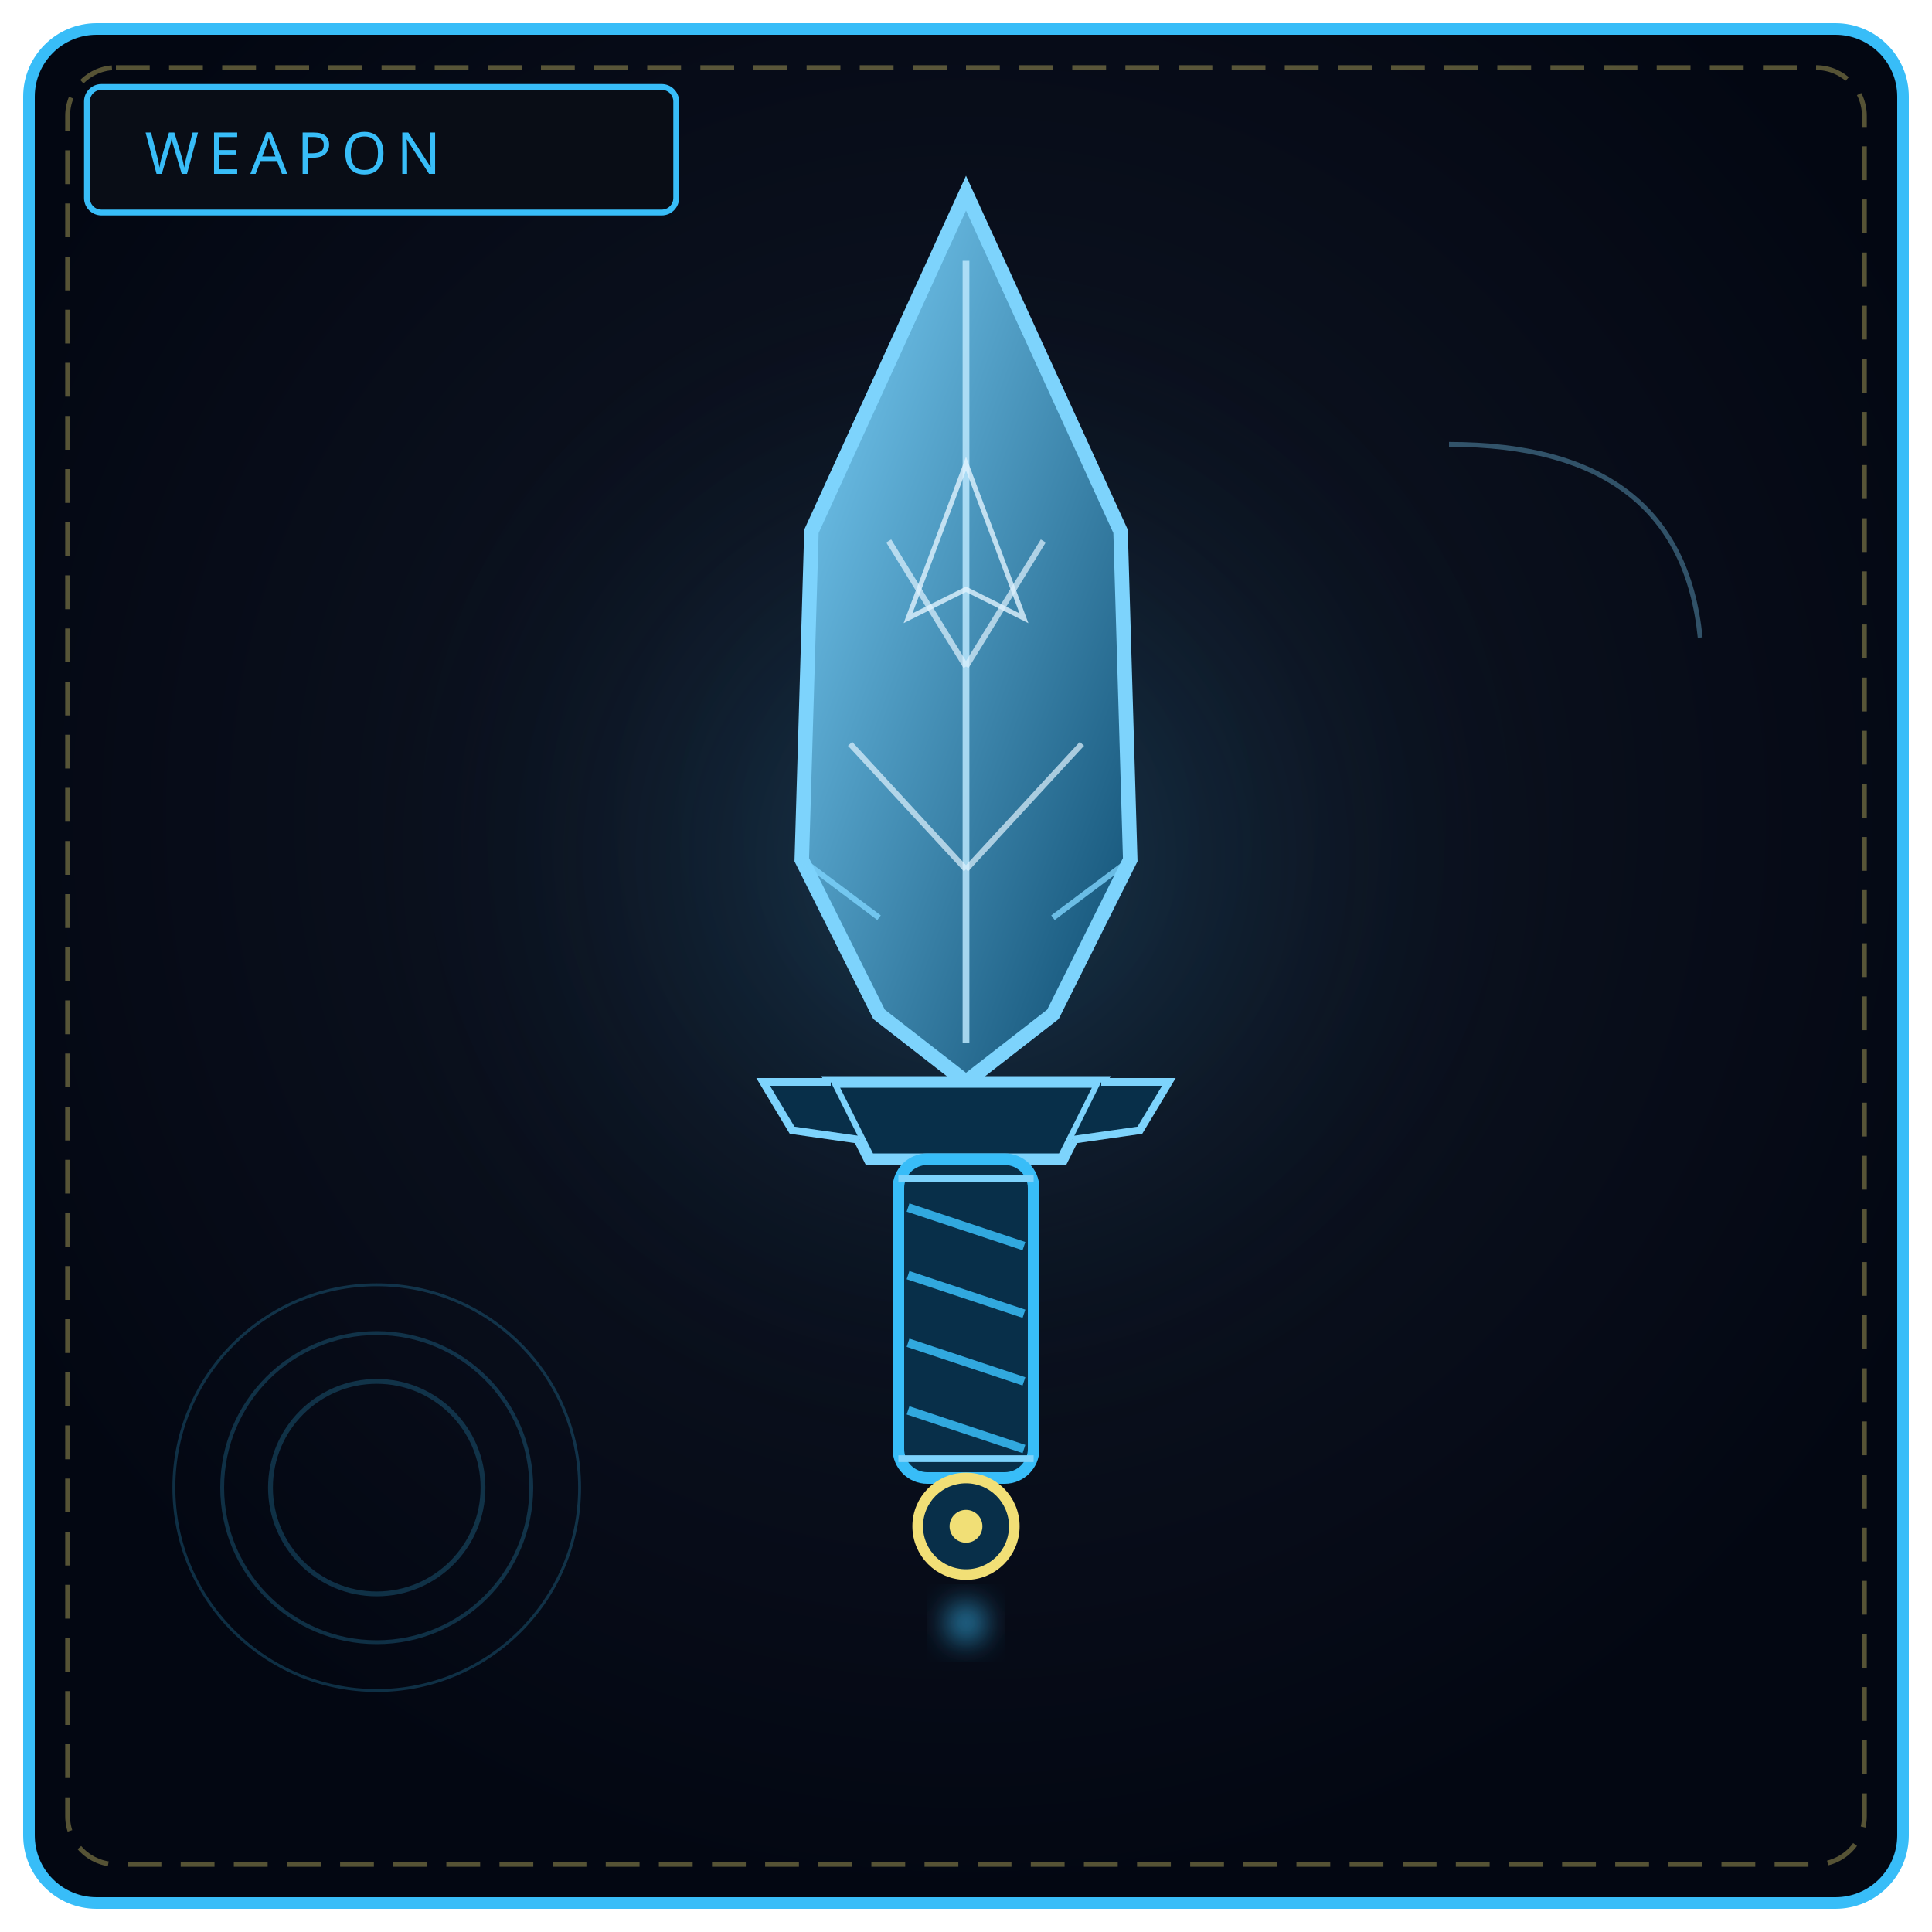
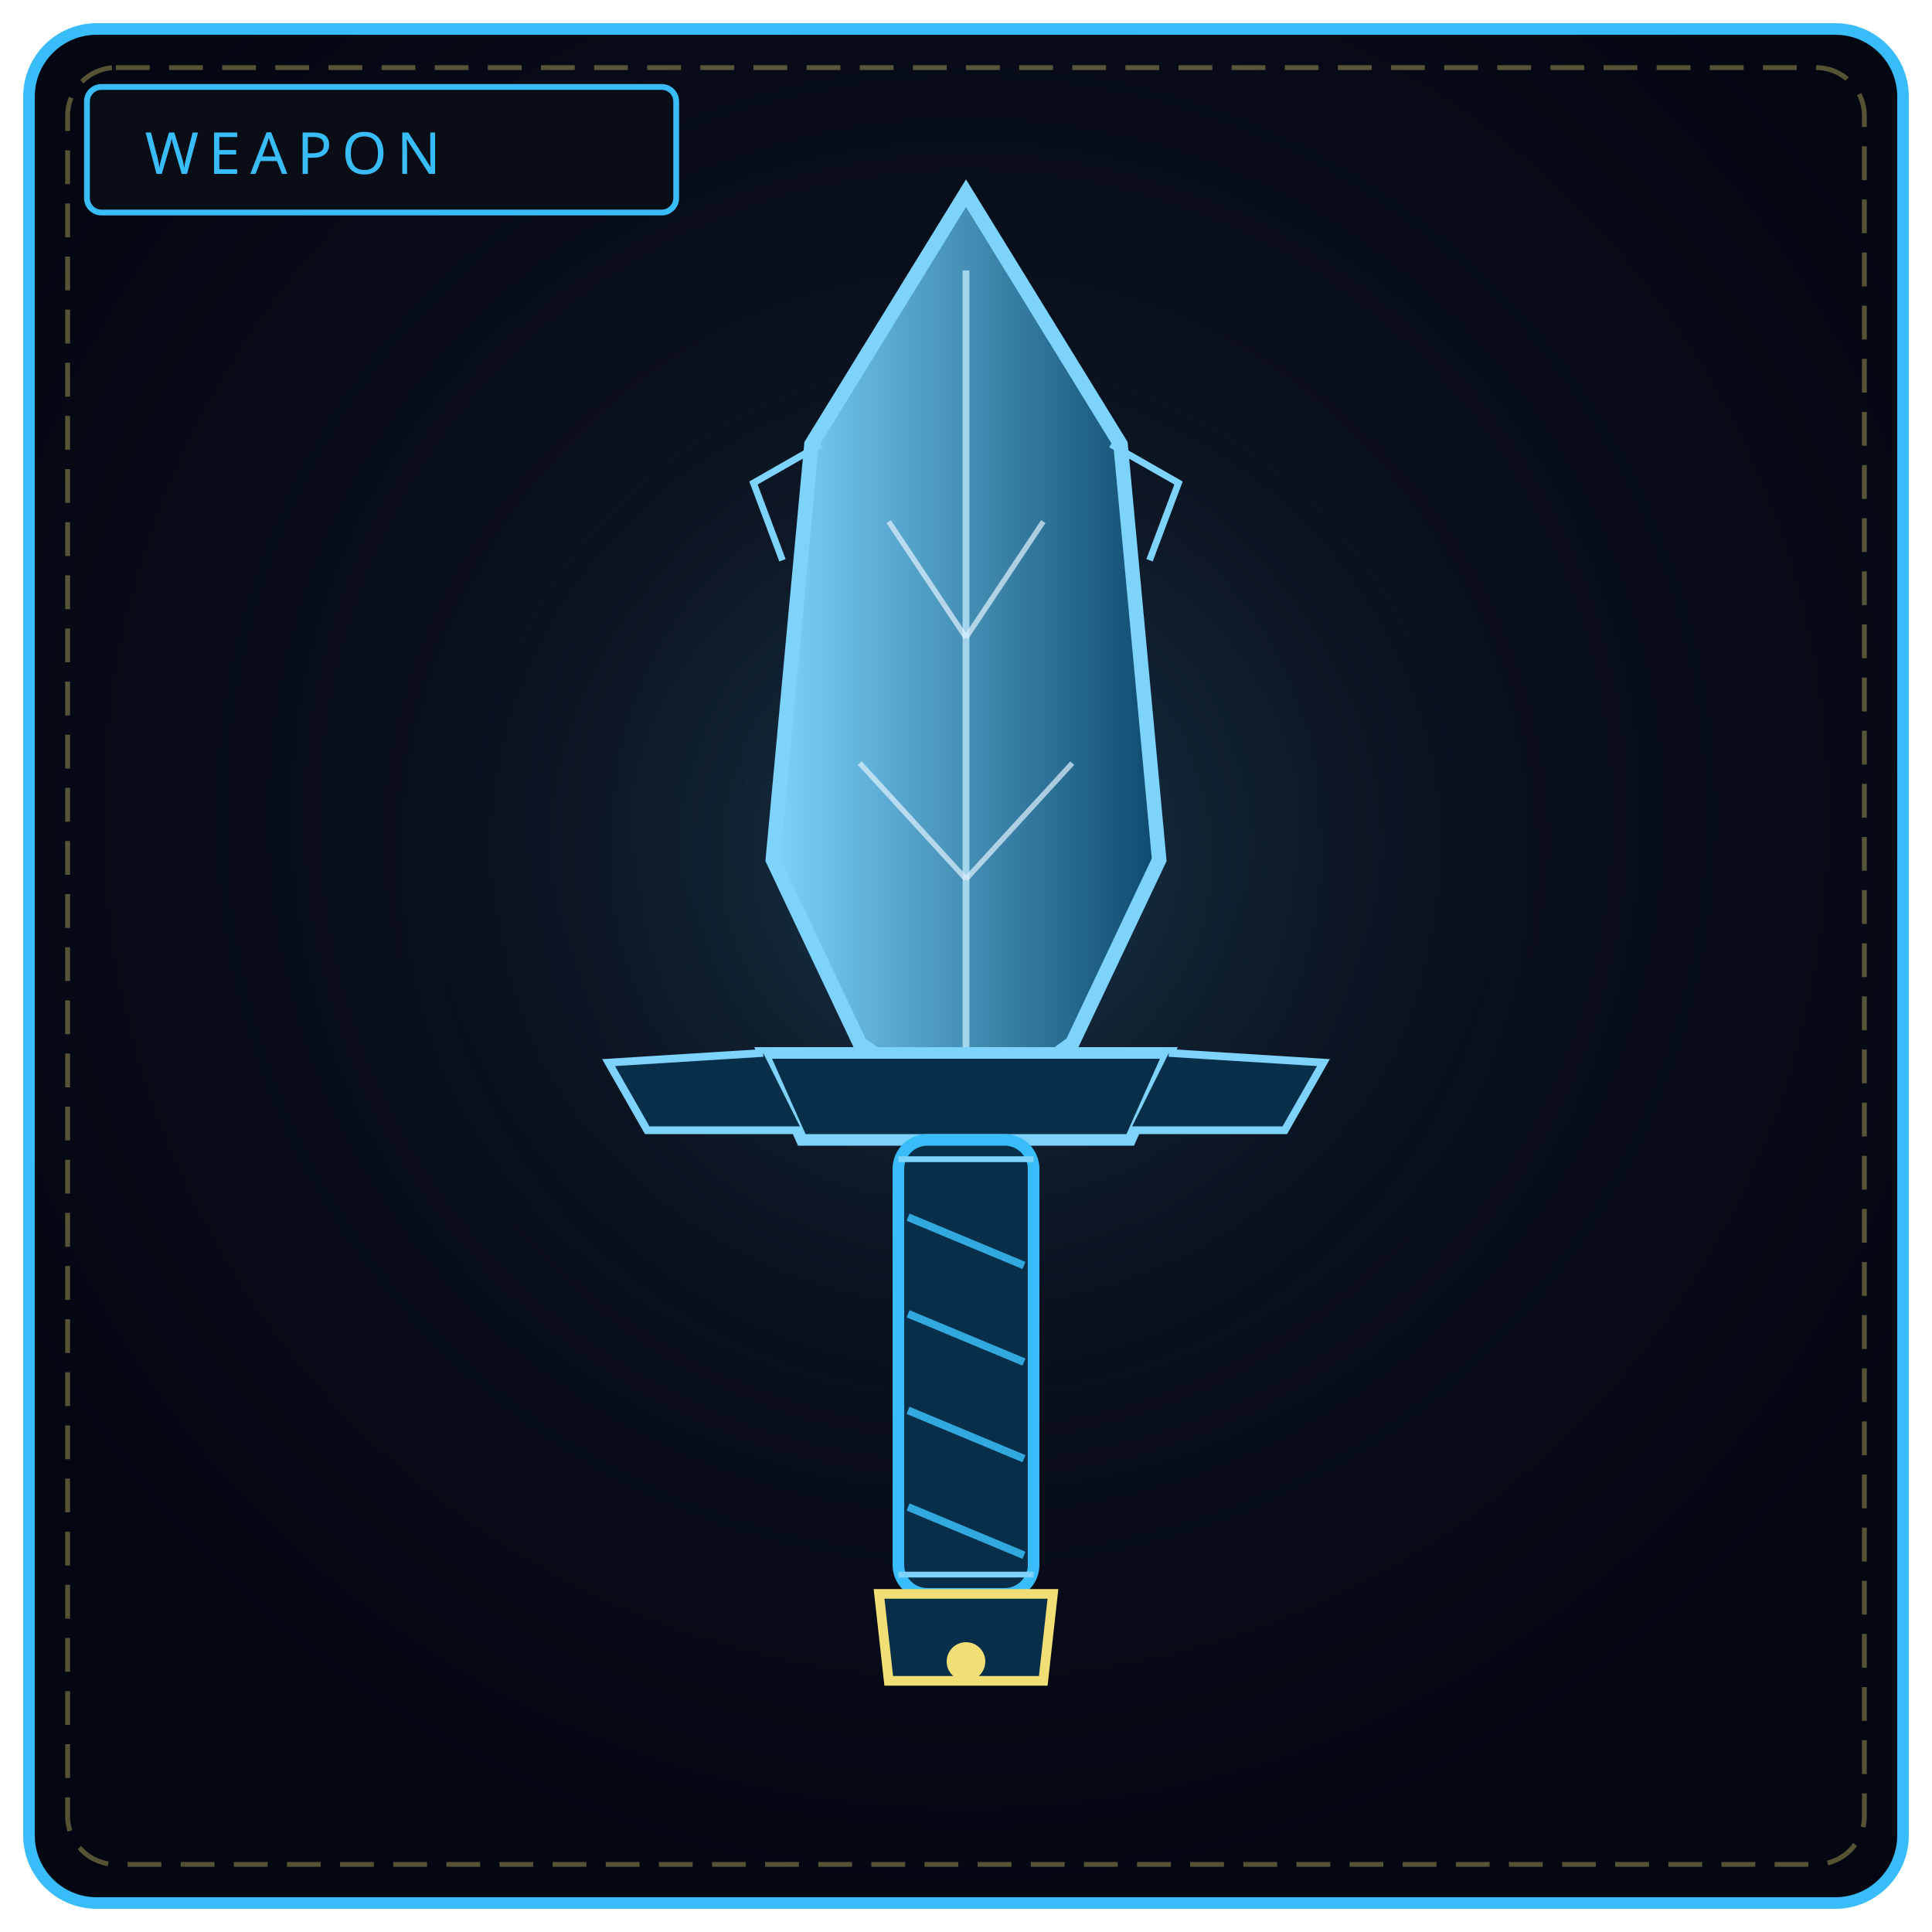
<svg xmlns="http://www.w3.org/2000/svg" viewBox="0 0 400 400" width="100%" height="100%" role="img" aria-label="LAMENT'S REQUIEM">
  <defs>
    <radialGradient id="bw001" cx="50%" cy="42%" r="58%">
      <stop offset="0%" stop-color="#111827" />
      <stop offset="100%" stop-color="#030712" />
    </radialGradient>
    <radialGradient id="gw001" cx="50%" cy="46%" r="50%">
      <stop offset="0%" stop-color="#38bdf8" stop-opacity=".22" />
      <stop offset="100%" stop-color="#000" stop-opacity="0" />
    </radialGradient>
-     <linearGradient id="bl001" x1="0" y1="0" x2="1" y2="1">
+     <linearGradient id="gs001" x1="0" y1="0" x2="1" y2="0">
      <stop offset="0" stop-color="#7dd3fc" />
      <stop offset="1" stop-color="#0c4a6e" />
    </linearGradient>
-     <filter id="f001" x="-50%" y="-50%" width="200%" height="200%">
-       <feGaussianBlur stdDeviation="3" />
-     </filter>
  </defs>
  <rect x="6" y="6" width="388" height="388" rx="14" fill="url(#bw001)" stroke="#38bdf8" stroke-width="2.4" />
  <rect x="14" y="14" width="372" height="372" rx="10" fill="none" stroke="#f1df76" stroke-width="1" stroke-dasharray="7 4" opacity=".35" />
  <circle cx="200" cy="188" r="132" fill="url(#gw001)" />
  <rect x="18" y="18" width="122" height="26" rx="3" fill="#090d16" stroke="#38bdf8" stroke-width="1.2" />
  <text x="30" y="36" fill="#38bdf8" font-family="Impact, Arial Black, sans-serif" font-size="12" letter-spacing="2">WEAPON</text>
-   <g fill="none" stroke="#38bdf8" opacity=".22">
-     <circle cx="78" cy="308" r="22" stroke-width="1" />
-     <circle cx="78" cy="308" r="32" stroke-width=".8" />
-     <circle cx="78" cy="308" r="42" stroke-width=".6" />
-   </g>
-   <path d="M300 92 Q348 92 352 132" fill="none" stroke="#7dd3fc" stroke-width="1" opacity=".35" />
-   <path d="M200 40 L232 110 L234 178 L218 210 L200 224 L182 210 L166 178 L168 110 Z" fill="url(#bl001)" stroke="#7dd3fc" stroke-width="3" />
-   <path d="M200 54 L200 216" stroke="#bae6fd" stroke-width="1.4" opacity=".85" />
-   <path d="M184 112 L200 138 M216 112 L200 138 M176 154 L200 180 M224 154 L200 180" stroke="#e0f2fe" stroke-width="1.2" opacity=".7" />
-   <path d="M200 96 L188 128 L200 122 L212 128 Z" fill="none" stroke="#e0f2fe" stroke-width="1" opacity=".8" />
-   <path d="M166 178 L182 190 M234 178 L218 190" stroke="#7dd3fc" stroke-width="1.2" opacity=".8" />
-   <path d="M172 224 L228 224 L220 240 L180 240 Z" fill="#082f49" stroke="#7dd3fc" stroke-width="2.4" />
-   <path d="M172 224 L158 224 L164 234 L178 236 M228 224 L242 224 L236 234 L222 236" fill="#082f49" stroke="#7dd3fc" stroke-width="1.6" />
-   <rect x="186" y="240" width="28" height="66" rx="6" fill="#082f49" stroke="#38bdf8" stroke-width="2.4" />
-   <path d="M188 250 L212 258 M188 264 L212 272 M188 278 L212 286 M188 292 L212 300" stroke="#38bdf8" stroke-width="1.8" opacity=".85" />
-   <path d="M186 244 L214 244 M186 302 L214 302" stroke="#7dd3fc" stroke-width="1.4" />
-   <circle cx="200" cy="316" r="10" fill="#082f49" stroke="#f1df76" stroke-width="2.2" />
-   <circle cx="200" cy="316" r="3.4" fill="#f1df76" />
-   <circle cx="200" cy="336" r="4" fill="#38bdf8" opacity=".7" filter="url(#f001)" />
+   <path d="M200 40 L232 92 L240 178 L222 216 L200 232 L178 216 L160 178 L168 92 Z" fill="url(#gs001)" stroke="#7dd3fc" stroke-width="3" />
+   <path d="M200 56 L200 224" stroke="#bae6fd" stroke-width="1.4" opacity=".8" />
+   <path d="M184 108 L200 132 M216 108 L200 132 M178 158 L200 182 M222 158 L200 182" stroke="#e0f2fe" stroke-width="1.1" opacity=".7" />
+   <path d="M170 92 L156 100 L162 116 M230 92 L244 100 L238 116" fill="none" stroke="#7dd3fc" stroke-width="1.4" />
+   <path d="M158 218 L242 218 L234 236 L166 236 Z" fill="#082f49" stroke="#7dd3fc" stroke-width="2.4" />
+   <path d="M158 218 L126 220 L134 234 L166 234 M242 218 L274 220 L266 234 L234 234" fill="#082f49" stroke="#7dd3fc" stroke-width="1.6" />
+   <rect x="186" y="236" width="28" height="94" rx="6" fill="#082f49" stroke="#38bdf8" stroke-width="2.4" />
+   <path d="M188 252 L212 262 M188 272 L212 282 M188 292 L212 302 M188 312 L212 322" stroke="#38bdf8" stroke-width="1.6" opacity=".85" />
+   <path d="M186 240 L214 240 M186 326 L214 326" stroke="#7dd3fc" stroke-width="1.2" />
+   <path d="M182 330 L218 330 L216 348 L184 348 Z" fill="#082f49" stroke="#f1df76" stroke-width="2" />
+   <circle cx="200" cy="344" r="4" fill="#f1df76" />
</svg>
